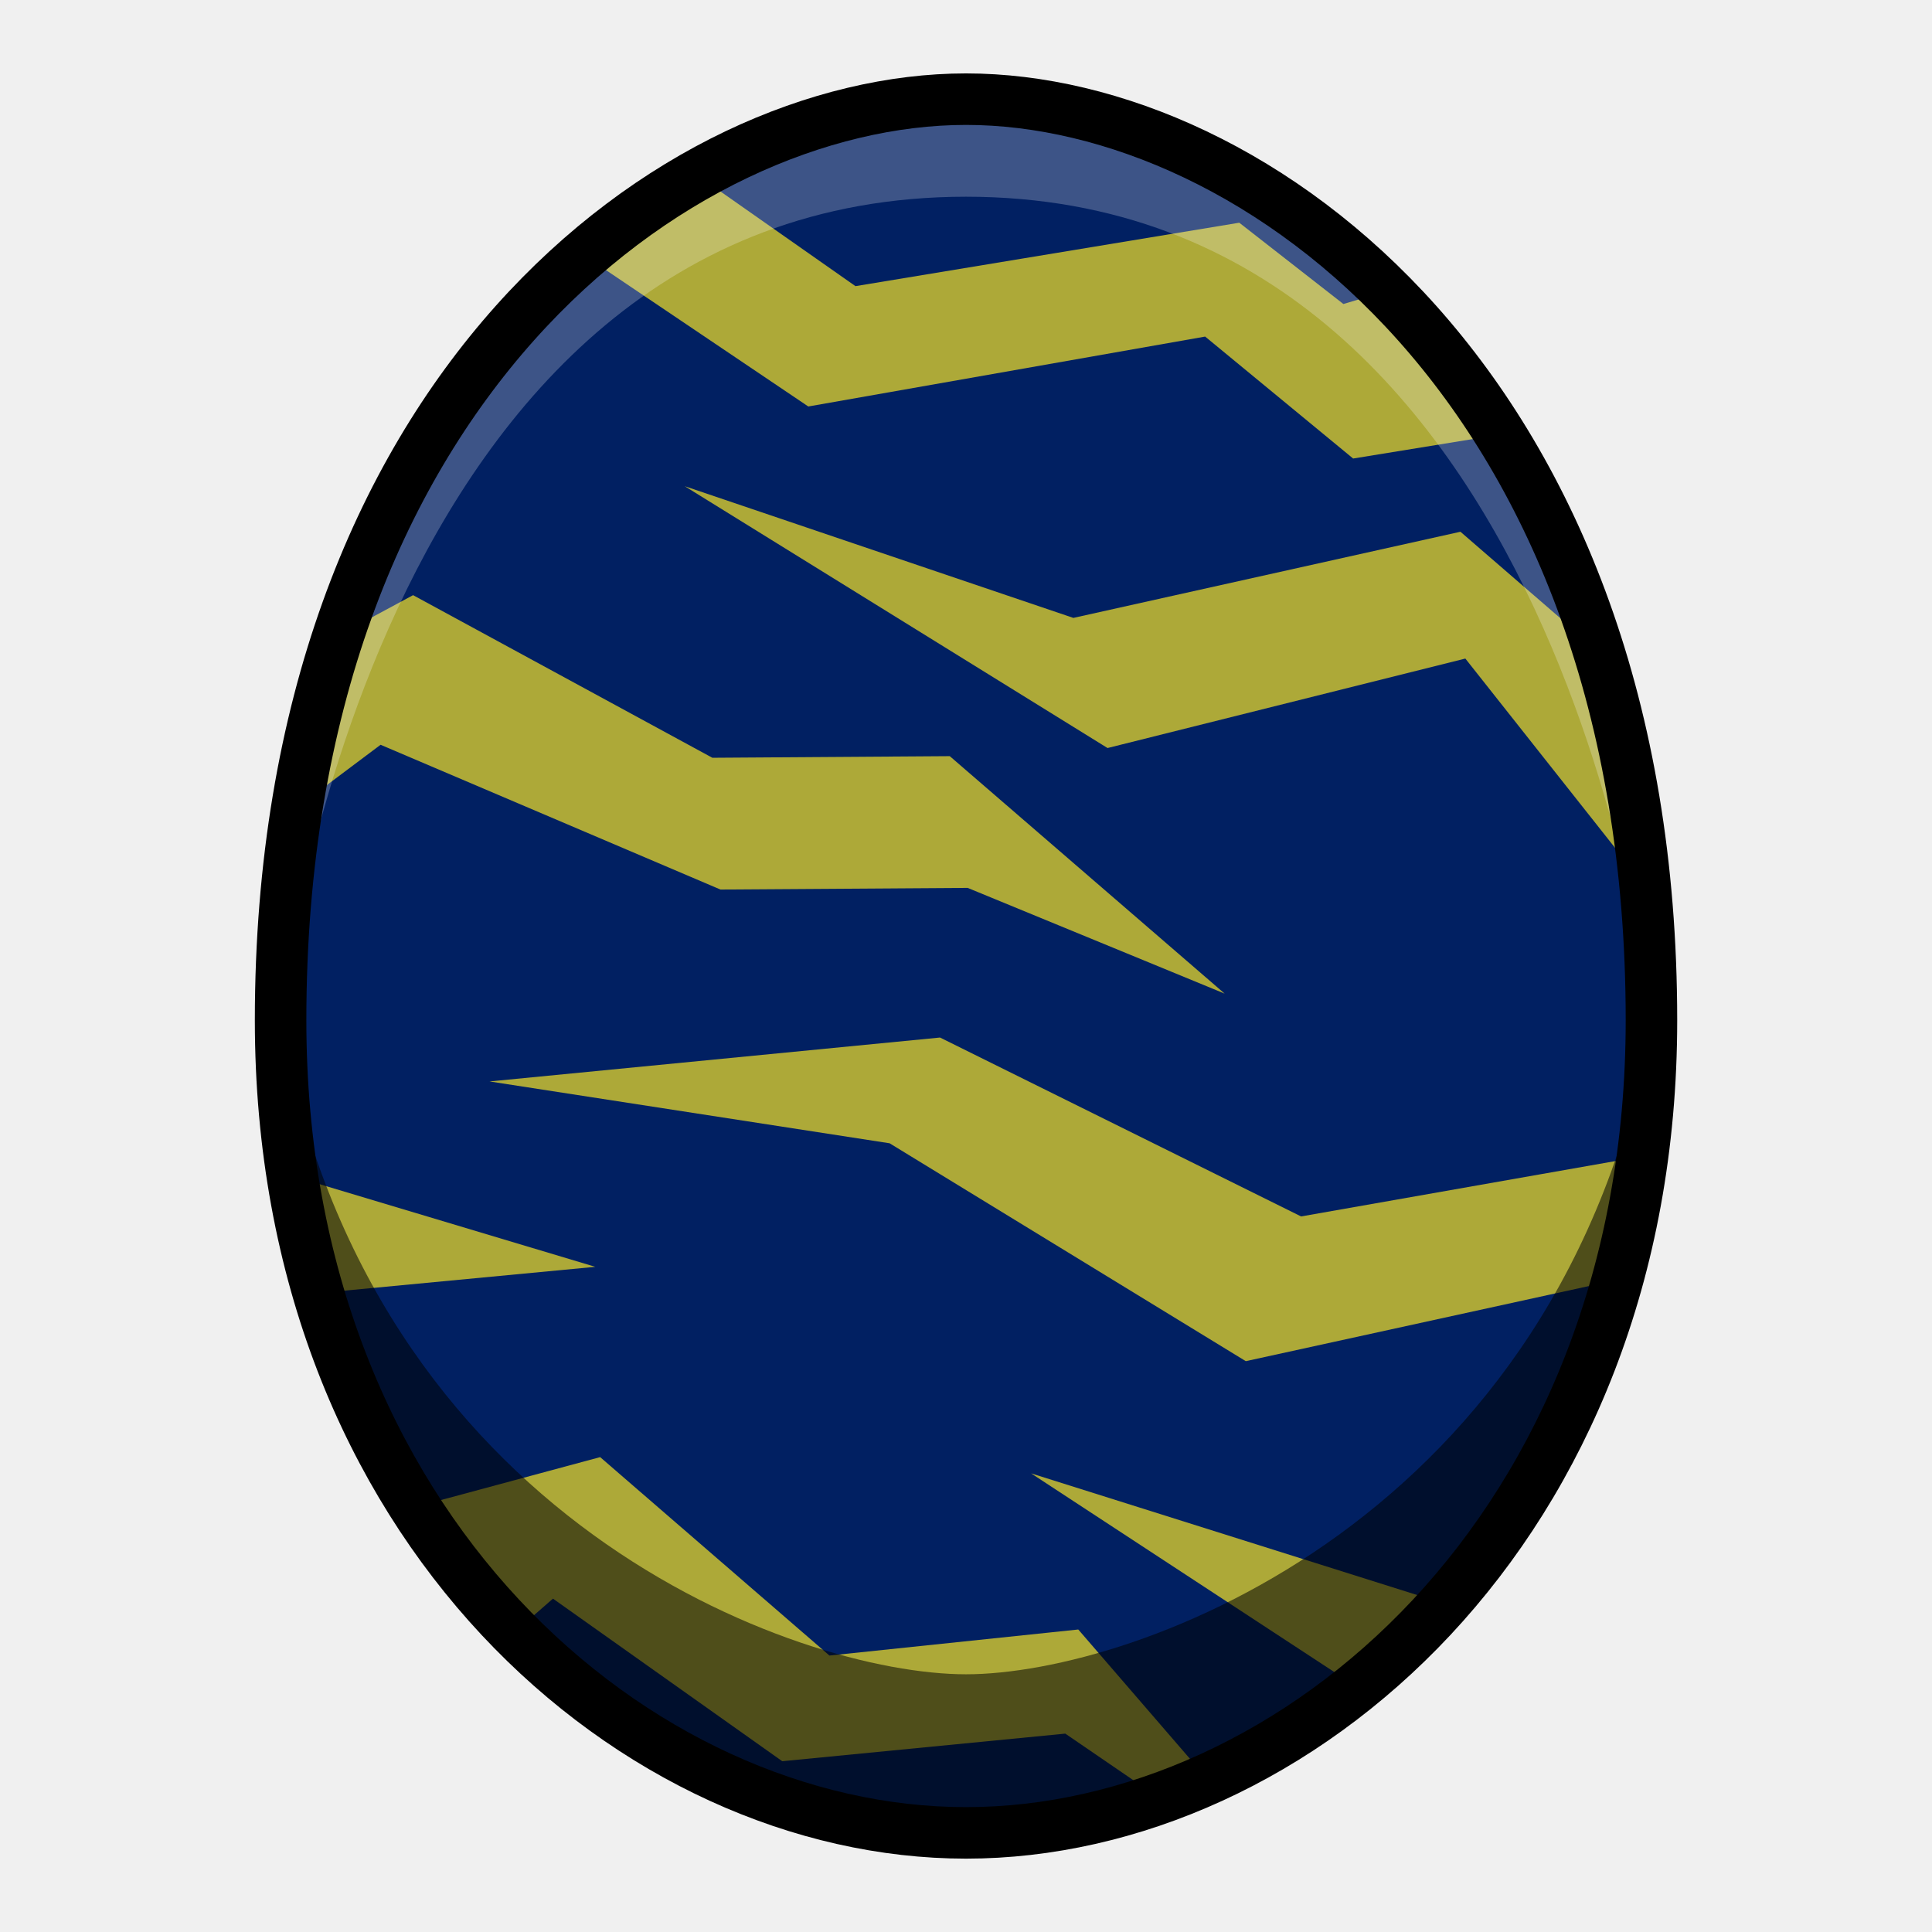
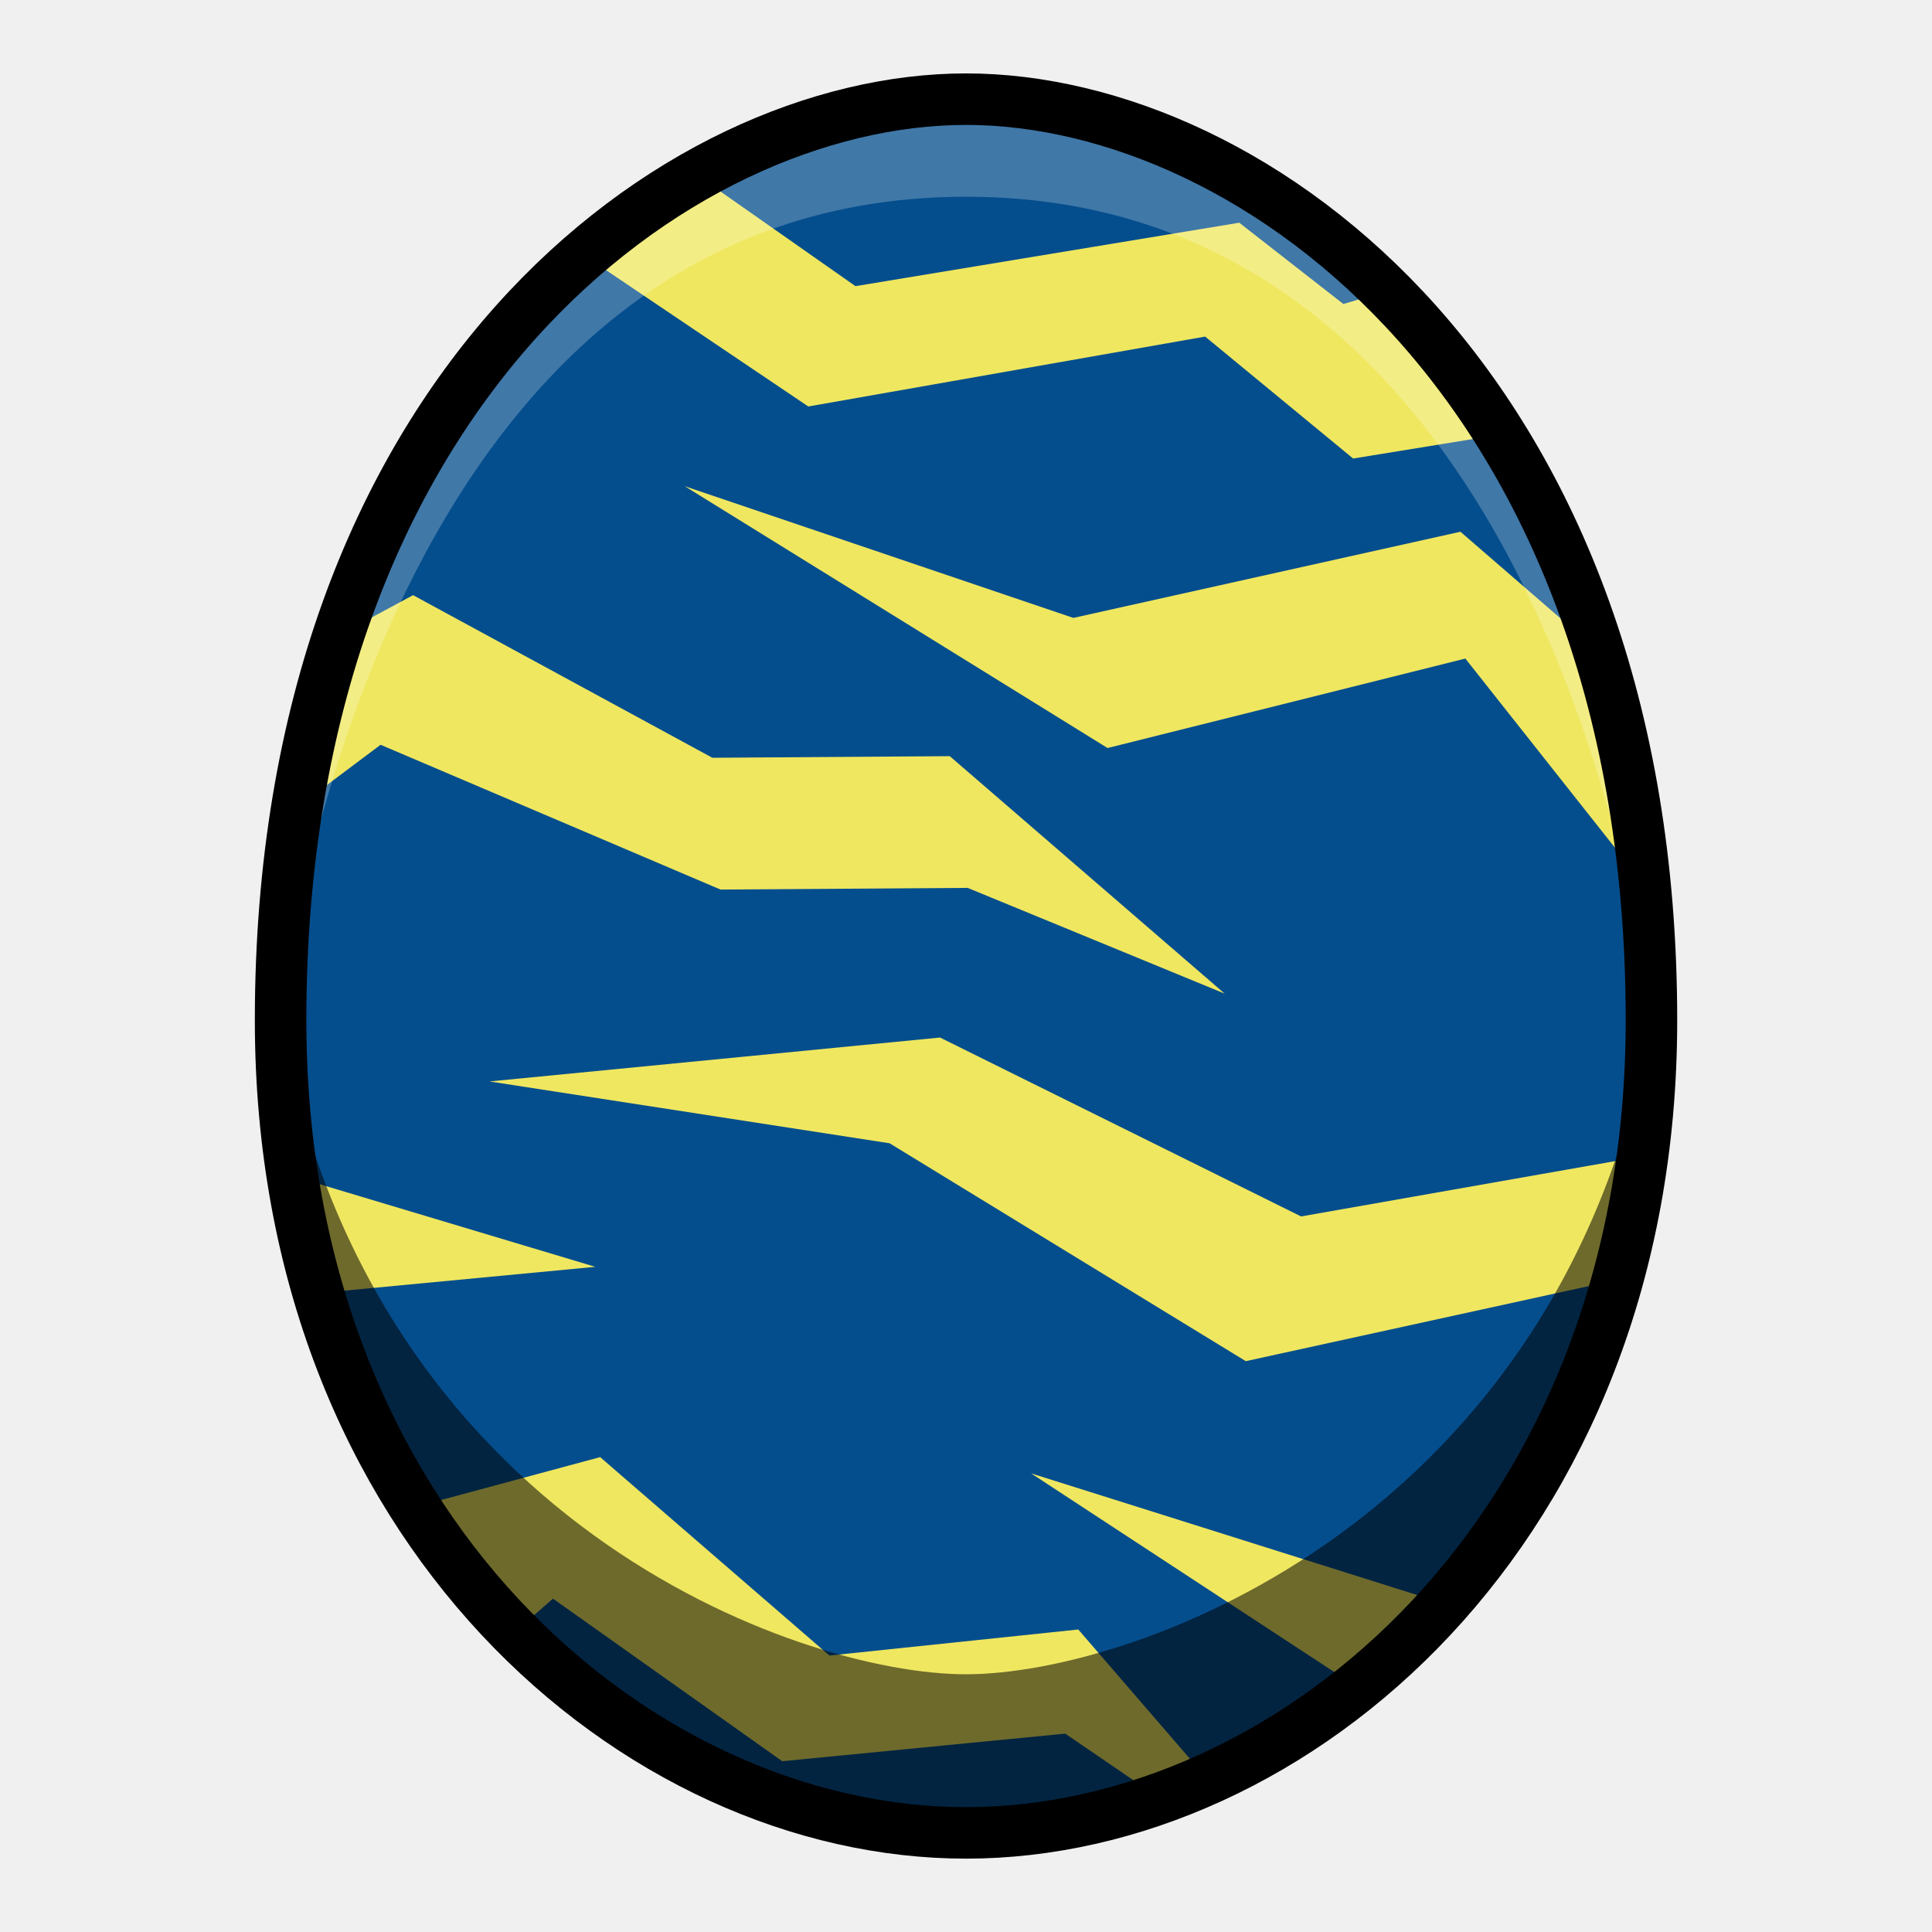
<svg xmlns="http://www.w3.org/2000/svg" viewBox="0 0 39.687 39.687">
-   <path d="M19.844 2.037c-5.953 0-14.08 5.977-14.08 18.922 0 10.442 7.34 16.692 14.08 16.692s14.08-6.25 14.08-16.692c0-12.945-8.127-18.922-14.08-18.922z" fill="#012062" />
-   <path d="M14.332 3.606 12.094 5.31l4.51 3.04 8.152-1.436 3.04 2.505 3.073-.5-2.271-2.974-1.002.3-2.139-1.67-7.884 1.303-3.24-2.272zm-.267 6.381 8.686 5.379 7.35-1.838 3.541 4.477-.901-4.71L30 10.923l-7.951 1.77-7.985-2.706zm-5.58 2.239-1.302.701-.969 3.575 1.604-1.203 6.982 2.974 5.078-.034 5.279 2.172-5.647-4.878-4.877.033-6.147-3.34zm10.825 9.087-9.254.902 8.218 1.27 7.317 4.476 7.784-1.704.368-2.505-7.016 1.236-7.417-3.675zM5.88 24.119l.368 2.472 5.98-.568L5.88 24.12zm6.448 5.813-3.842 1.036 2.071 2.572.802-.701 4.71 3.34 5.814-.567 1.904 1.303.902-.502-2.539-2.94-5.112.535-4.71-4.076zm8.853.334 6.782 4.444 1.704-1.77-8.486-2.674z" fill="#ada938" />
+   <path d="M19.844 2.037c-5.953 0-14.08 5.977-14.08 18.922 0 10.442 7.34 16.692 14.08 16.692s14.08-6.25 14.08-16.692c0-12.945-8.127-18.922-14.08-18.922z" fill="#054e8d" />
+   <path d="M14.332 3.606 12.094 5.31l4.51 3.04 8.152-1.436 3.04 2.505 3.073-.5-2.271-2.974-1.002.3-2.139-1.67-7.884 1.303-3.24-2.272zm-.267 6.381 8.686 5.379 7.35-1.838 3.541 4.477-.901-4.71L30 10.923l-7.951 1.77-7.985-2.706zm-5.58 2.239-1.302.701-.969 3.575 1.604-1.203 6.982 2.974 5.078-.034 5.279 2.172-5.647-4.878-4.877.033-6.147-3.34zm10.825 9.087-9.254.902 8.218 1.27 7.317 4.476 7.784-1.704.368-2.505-7.016 1.236-7.417-3.675zM5.88 24.119l.368 2.472 5.98-.568L5.88 24.12zm6.448 5.813-3.842 1.036 2.071 2.572.802-.701 4.71 3.34 5.814-.567 1.904 1.303.902-.502-2.539-2.94-5.112.535-4.71-4.076zm8.853.334 6.782 4.444 1.704-1.77-8.486-2.674z" fill="#efe760" />
  <path d="M19.844 2.037c-8.886 0-14.08 9.48-14.08 18.922 0 0 1.718-16.918 14.08-16.918s14.08 16.918 14.08 16.918c0-9.441-5.195-18.922-14.08-18.922z" opacity=".238" fill="#fff" />
  <path d="M5.764 20.96c.25 12.681 10.938 16.69 14.08 16.69 3.141 0 13.83-4.009 14.08-16.69-1.822 10.269-10.607 13.433-14.08 13.433-3.474 0-12.258-3.164-14.08-13.434z" opacity=".541" />
  <path d="M19.844 2.037c-5.953 0-14.08 5.976-14.08 18.922 0 10.442 7.34 16.692 14.08 16.692s14.08-6.25 14.08-16.692c0-12.946-8.127-18.922-14.08-18.922z" fill="none" stroke="#000" stroke-width="1.058" />
</svg>
